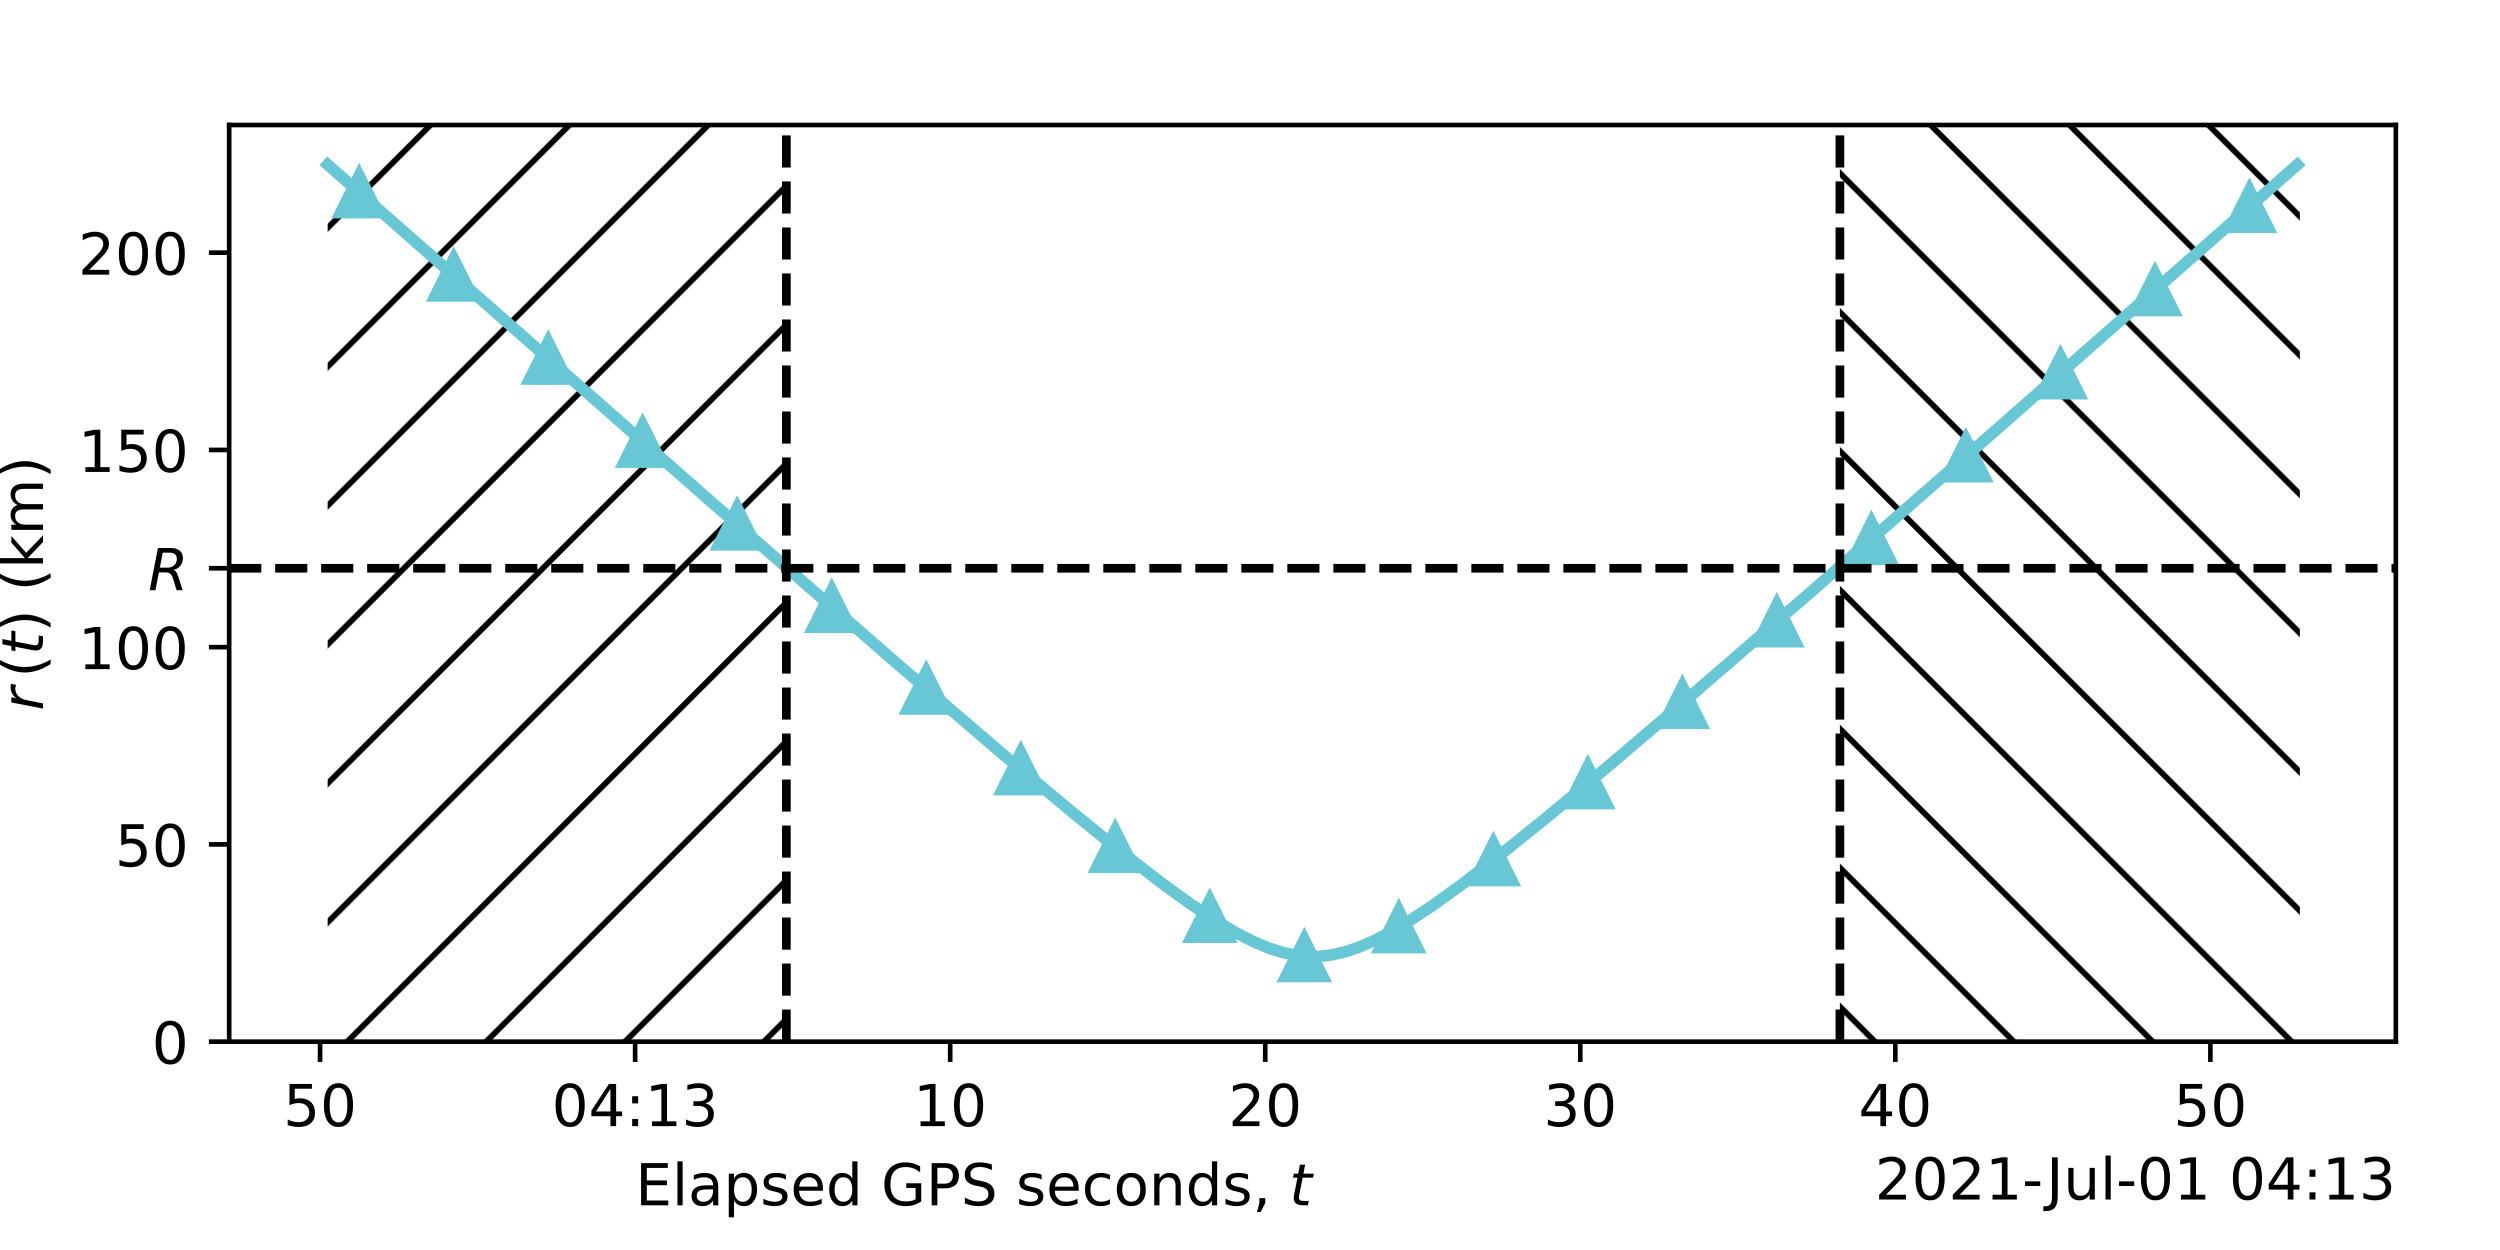
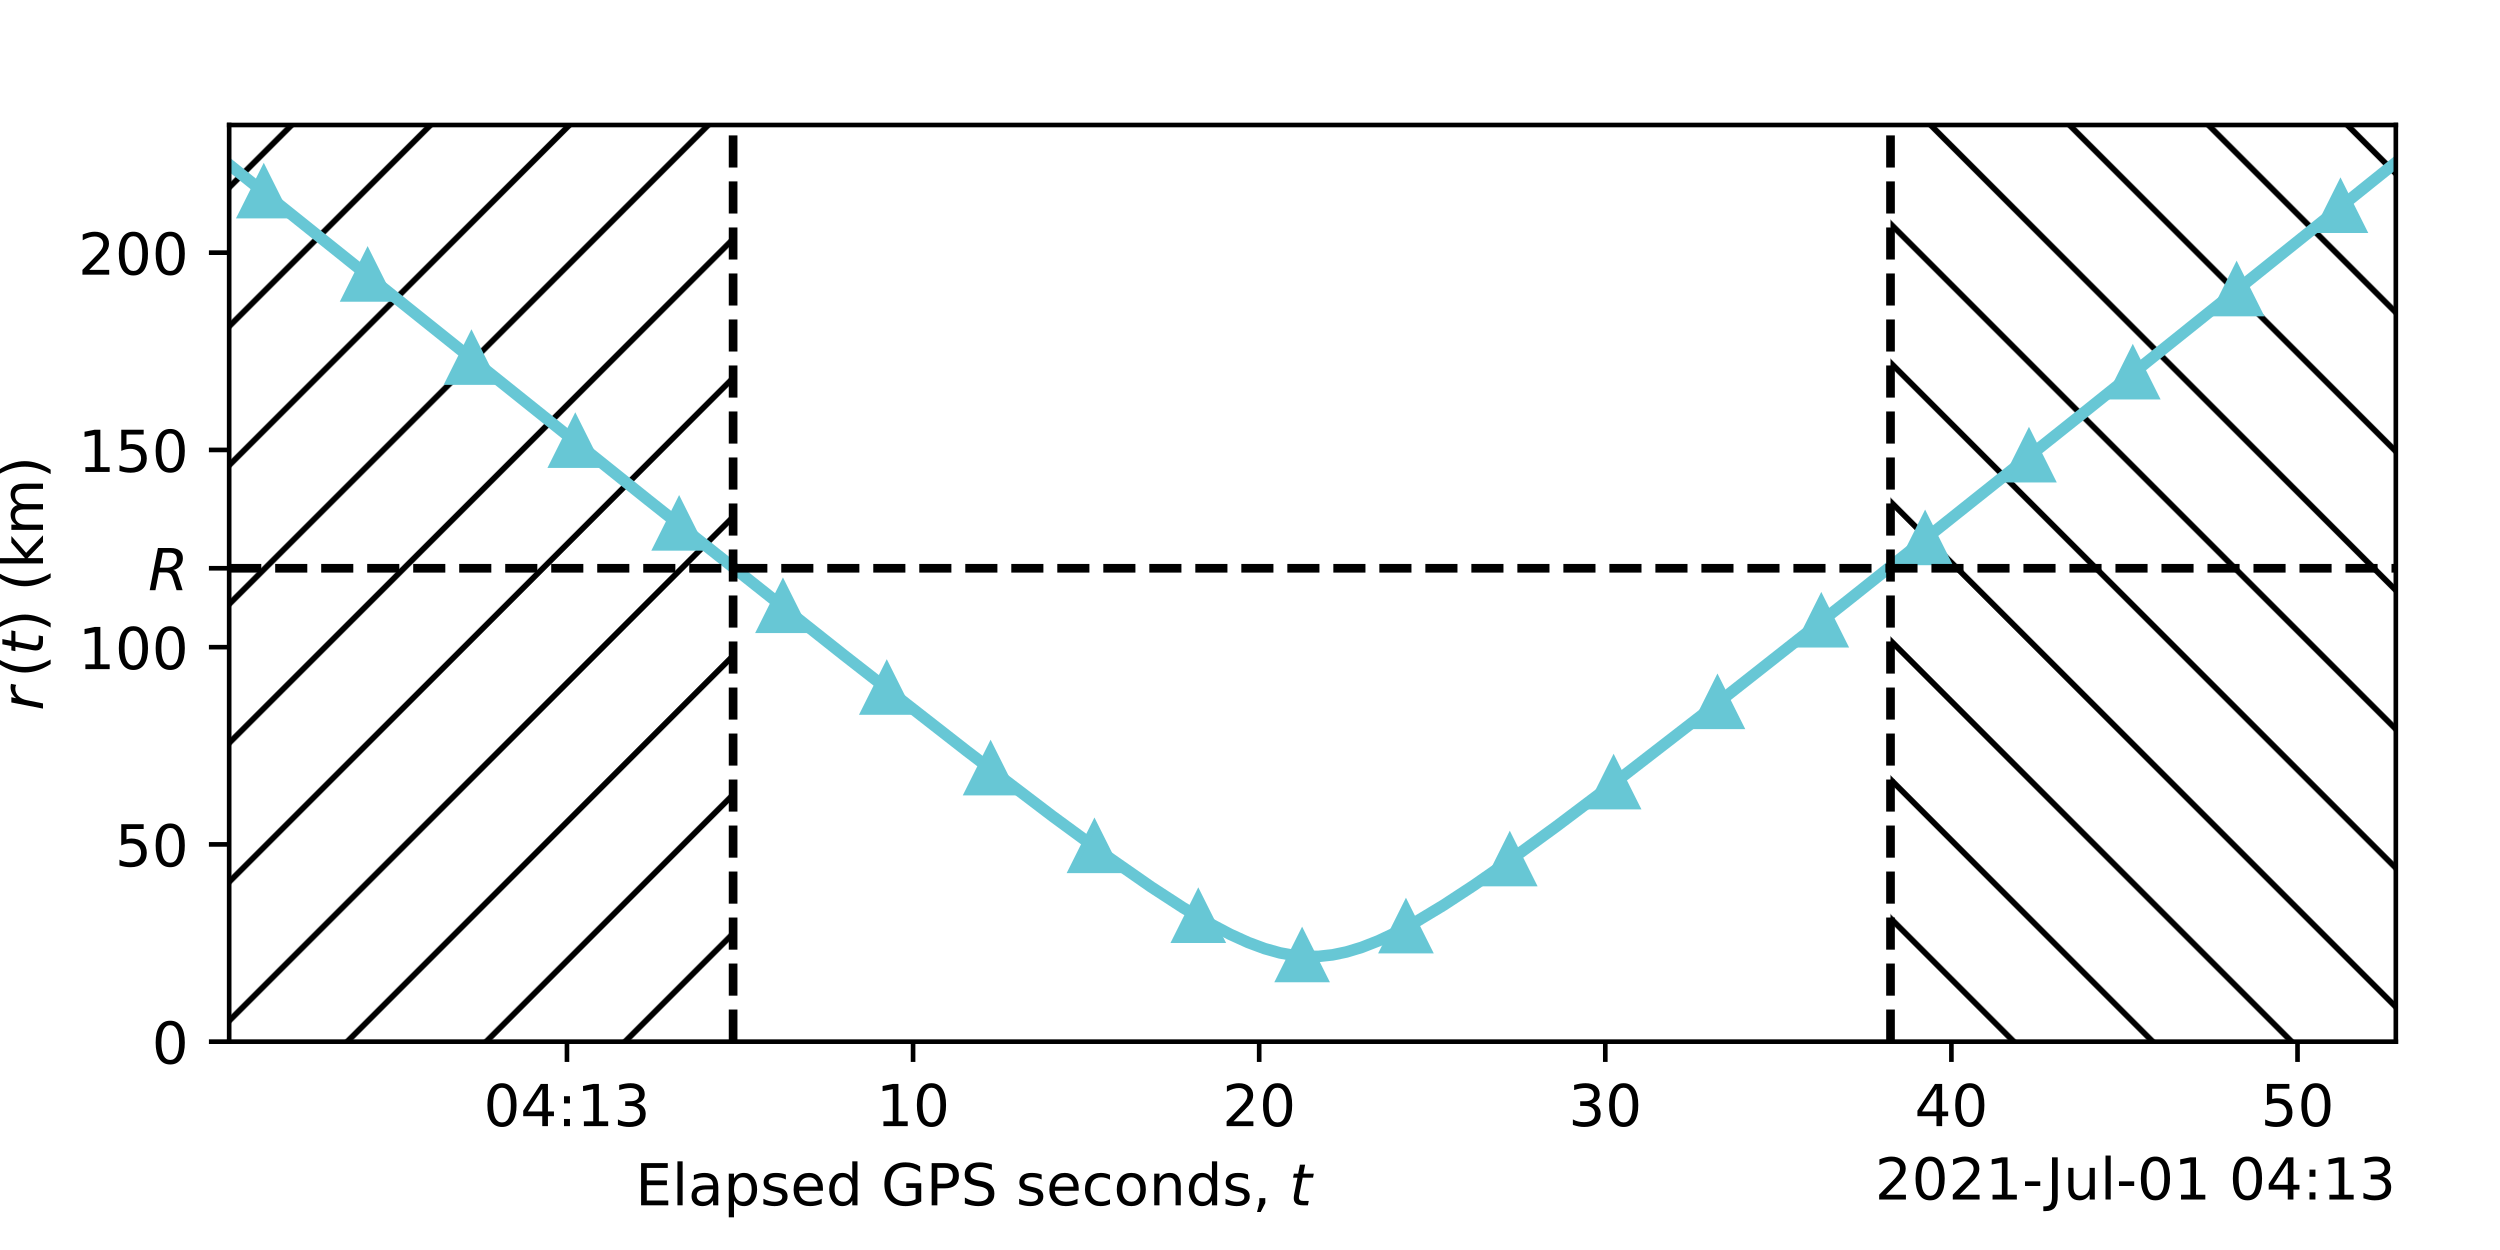
<svg xmlns="http://www.w3.org/2000/svg" xmlns:xlink="http://www.w3.org/1999/xlink" width="432pt" height="216pt" viewBox="0 0 432 216" version="1.1">
  <defs>
    <style type="text/css">*{stroke-linejoin: round; stroke-linecap: butt}</style>
  </defs>
  <g id="figure_1">
    <g id="patch_1">
      <path d="M 0 216  L 432 216  L 432 0  L 0 0  L 0 216  z " style="fill: none" />
    </g>
    <g id="axes_1">
      <g id="patch_2">
        <path d="M 39.6 180  L 414 180  L 414 21.6  L 39.6 21.6  L 39.6 180  z " style="fill: none" />
      </g>
      <g id="patch_3">
-         <path d="M 56.618 180  L 135.884 180  L 135.884 21.6  L 56.618 21.6  z " clip-path="url(#p098e9695f8)" style="fill: url(#h9ce34f0d79)" />
+         <path d="M 39.6 180  L 126.681 180  L 126.681 21.6  L 39.6 21.6  z " clip-path="url(#p622ce8c677)" style="fill: url(#hf59f7180dd)" />
      </g>
      <g id="patch_4">
-         <path d="M 317.934 180  L 397.417 180  L 397.417 21.6  L 317.934 21.6  z " clip-path="url(#p098e9695f8)" style="fill: url(#h692f0ab1e4)" />
+         <path d="M 326.68 180  L 414 180  L 414 21.6  L 326.68 21.6  z " clip-path="url(#p622ce8c677)" style="fill: url(#hff3d3dcb15)" />
      </g>
      <g id="matplotlib.axis_1">
        <g id="xtick_1">
          <g id="line2d_1">
            <defs>
-               <path id="m773c94d621" d="M 0 0  L 0 3.5  " style="stroke: #000000; stroke-width: 0.8" />
-             </defs>
-             <g>
-               <use xlink:href="#m773c94d621" x="55.309" y="180" style="stroke: #000000; stroke-width: 0.8" />
+               <path id="mdab4d194c1" d="M 0 0  L 0 3.5  " style="stroke: #000000; stroke-width: 0.8" />
+             </defs>
+             <g>
+               <use xlink:href="#mdab4d194c1" x="97.97" y="180" style="stroke: #000000; stroke-width: 0.8" />
            </g>
          </g>
          <g id="text_1">
-             <g transform="translate(48.9466 194.5984) scale(0.1 -0.1)">
+             <g transform="translate(83.56078 194.5984) scale(0.1 -0.1)">
              <defs>
-                 <path id="DejaVuSans-35" d="M 691 4666  L 3169 4666  L 3169 4134  L 1269 4134  L 1269 2991  Q 1406 3038 1543 3061  Q 1681 3084 1819 3084  Q 2600 3084 3056 2656  Q 3513 2228 3513 1497  Q 3513 744 3044 326  Q 2575 -91 1722 -91  Q 1428 -91 1123 -41  Q 819 9 494 109  L 494 744  Q 775 591 1075 516  Q 1375 441 1709 441  Q 2250 441 2565 725  Q 2881 1009 2881 1497  Q 2881 1984 2565 2268  Q 2250 2553 1709 2553  Q 1456 2553 1204 2497  Q 953 2441 691 2322  L 691 4666  z " transform="scale(0.015625)" />
                <path id="DejaVuSans-30" d="M 2034 4250  Q 1547 4250 1301 3770  Q 1056 3291 1056 2328  Q 1056 1369 1301 889  Q 1547 409 2034 409  Q 2525 409 2770 889  Q 3016 1369 3016 2328  Q 3016 3291 2770 3770  Q 2525 4250 2034 4250  z M 2034 4750  Q 2819 4750 3233 4129  Q 3647 3509 3647 2328  Q 3647 1150 3233 529  Q 2819 -91 2034 -91  Q 1250 -91 836 529  Q 422 1150 422 2328  Q 422 3509 836 4129  Q 1250 4750 2034 4750  z " transform="scale(0.015625)" />
-               </defs>
-               <use xlink:href="#DejaVuSans-35" />
-               <use xlink:href="#DejaVuSans-30" transform="translate(63.62305 0)" />
-             </g>
-           </g>
-         </g>
-         <g id="xtick_2">
-           <g id="line2d_2">
-             <g>
-               <use xlink:href="#m773c94d621" x="109.75" y="180" style="stroke: #000000; stroke-width: 0.8" />
-             </g>
-           </g>
-           <g id="text_2">
-             <g transform="translate(95.34048 194.5984) scale(0.1 -0.1)">
-               <defs>
                <path id="DejaVuSans-34" d="M 2419 4116  L 825 1625  L 2419 1625  L 2419 4116  z M 2253 4666  L 3047 4666  L 3047 1625  L 3713 1625  L 3713 1100  L 3047 1100  L 3047 0  L 2419 0  L 2419 1100  L 313 1100  L 313 1709  L 2253 4666  z " transform="scale(0.015625)" />
                <path id="DejaVuSans-3a" d="M 750 794  L 1409 794  L 1409 0  L 750 0  L 750 794  z M 750 3309  L 1409 3309  L 1409 2516  L 750 2516  L 750 3309  z " transform="scale(0.015625)" />
                <path id="DejaVuSans-31" d="M 794 531  L 1825 531  L 1825 4091  L 703 3866  L 703 4441  L 1819 4666  L 2450 4666  L 2450 531  L 3481 531  L 3481 0  L 794 0  L 794 531  z " transform="scale(0.015625)" />
                <path id="DejaVuSans-33" d="M 2597 2516  Q 3050 2419 3304 2112  Q 3559 1806 3559 1356  Q 3559 666 3084 287  Q 2609 -91 1734 -91  Q 1441 -91 1130 -33  Q 819 25 488 141  L 488 750  Q 750 597 1062 519  Q 1375 441 1716 441  Q 2309 441 2620 675  Q 2931 909 2931 1356  Q 2931 1769 2642 2001  Q 2353 2234 1838 2234  L 1294 2234  L 1294 2753  L 1863 2753  Q 2328 2753 2575 2939  Q 2822 3125 2822 3475  Q 2822 3834 2567 4026  Q 2313 4219 1838 4219  Q 1578 4219 1281 4162  Q 984 4106 628 3988  L 628 4550  Q 988 4650 1302 4700  Q 1616 4750 1894 4750  Q 2613 4750 3031 4423  Q 3450 4097 3450 3541  Q 3450 3153 3228 2886  Q 3006 2619 2597 2516  z " transform="scale(0.015625)" />
              </defs>
              <use xlink:href="#DejaVuSans-30" />
              <use xlink:href="#DejaVuSans-34" transform="translate(63.62305 0)" />
              <use xlink:href="#DejaVuSans-3a" transform="translate(127.2461 0)" />
              <use xlink:href="#DejaVuSans-31" transform="translate(160.9375 0)" />
              <use xlink:href="#DejaVuSans-33" transform="translate(224.5605 0)" />
            </g>
          </g>
        </g>
+         <g id="xtick_2">
+           <g id="line2d_2">
+             <g>
+               <use xlink:href="#mdab4d194c1" x="157.778" y="180" style="stroke: #000000; stroke-width: 0.8" />
+             </g>
+           </g>
+           <g id="text_2">
+             <g transform="translate(151.416 194.5984) scale(0.1 -0.1)">
+               <use xlink:href="#DejaVuSans-31" />
+               <use xlink:href="#DejaVuSans-30" transform="translate(63.62305 0)" />
+             </g>
+           </g>
+         </g>
        <g id="xtick_3">
          <g id="line2d_3">
            <g>
-               <use xlink:href="#m773c94d621" x="164.191" y="180" style="stroke: #000000; stroke-width: 0.8" />
+               <use xlink:href="#mdab4d194c1" x="217.587" y="180" style="stroke: #000000; stroke-width: 0.8" />
            </g>
          </g>
          <g id="text_3">
-             <g transform="translate(157.8281 194.5984) scale(0.1 -0.1)">
-               <use xlink:href="#DejaVuSans-31" />
-               <use xlink:href="#DejaVuSans-30" transform="translate(63.62305 0)" />
-             </g>
-           </g>
-         </g>
-         <g id="xtick_4">
-           <g id="line2d_4">
-             <g>
-               <use xlink:href="#m773c94d621" x="218.631" y="180" style="stroke: #000000; stroke-width: 0.8" />
-             </g>
-           </g>
-           <g id="text_4">
-             <g transform="translate(212.2689 194.5984) scale(0.1 -0.1)">
+             <g transform="translate(211.2243 194.5984) scale(0.1 -0.1)">
              <defs>
                <path id="DejaVuSans-32" d="M 1228 531  L 3431 531  L 3431 0  L 469 0  L 469 531  Q 828 903 1448 1529  Q 2069 2156 2228 2338  Q 2531 2678 2651 2914  Q 2772 3150 2772 3378  Q 2772 3750 2511 3984  Q 2250 4219 1831 4219  Q 1534 4219 1204 4116  Q 875 4013 500 3803  L 500 4441  Q 881 4594 1212 4672  Q 1544 4750 1819 4750  Q 2544 4750 2975 4387  Q 3406 4025 3406 3419  Q 3406 3131 3298 2873  Q 3191 2616 2906 2266  Q 2828 2175 2409 1742  Q 1991 1309 1228 531  z " transform="scale(0.015625)" />
              </defs>
              <use xlink:href="#DejaVuSans-32" />
              <use xlink:href="#DejaVuSans-30" transform="translate(63.62305 0)" />
            </g>
          </g>
        </g>
+         <g id="xtick_4">
+           <g id="line2d_4">
+             <g>
+               <use xlink:href="#mdab4d194c1" x="277.395" y="180" style="stroke: #000000; stroke-width: 0.8" />
+             </g>
+           </g>
+           <g id="text_4">
+             <g transform="translate(271.0326 194.5984) scale(0.1 -0.1)">
+               <use xlink:href="#DejaVuSans-33" />
+               <use xlink:href="#DejaVuSans-30" transform="translate(63.62305 0)" />
+             </g>
+           </g>
+         </g>
        <g id="xtick_5">
          <g id="line2d_5">
            <g>
-               <use xlink:href="#m773c94d621" x="273.072" y="180" style="stroke: #000000; stroke-width: 0.8" />
+               <use xlink:href="#mdab4d194c1" x="337.203" y="180" style="stroke: #000000; stroke-width: 0.8" />
            </g>
          </g>
          <g id="text_5">
-             <g transform="translate(266.7096 194.5984) scale(0.1 -0.1)">
-               <use xlink:href="#DejaVuSans-33" />
+             <g transform="translate(330.8409 194.5984) scale(0.1 -0.1)">
+               <use xlink:href="#DejaVuSans-34" />
              <use xlink:href="#DejaVuSans-30" transform="translate(63.62305 0)" />
            </g>
          </g>
        </g>
        <g id="xtick_6">
          <g id="line2d_6">
            <g>
-               <use xlink:href="#m773c94d621" x="327.513" y="180" style="stroke: #000000; stroke-width: 0.8" />
+               <use xlink:href="#mdab4d194c1" x="397.012" y="180" style="stroke: #000000; stroke-width: 0.8" />
            </g>
          </g>
          <g id="text_6">
-             <g transform="translate(321.1504 194.5984) scale(0.1 -0.1)">
-               <use xlink:href="#DejaVuSans-34" />
-               <use xlink:href="#DejaVuSans-30" transform="translate(63.62305 0)" />
-             </g>
-           </g>
-         </g>
-         <g id="xtick_7">
-           <g id="line2d_7">
-             <g>
-               <use xlink:href="#m773c94d621" x="381.954" y="180" style="stroke: #000000; stroke-width: 0.8" />
-             </g>
-           </g>
-           <g id="text_7">
-             <g transform="translate(375.5912 194.5984) scale(0.1 -0.1)">
+             <g transform="translate(390.6492 194.5984) scale(0.1 -0.1)">
+               <defs>
+                 <path id="DejaVuSans-35" d="M 691 4666  L 3169 4666  L 3169 4134  L 1269 4134  L 1269 2991  Q 1406 3038 1543 3061  Q 1681 3084 1819 3084  Q 2600 3084 3056 2656  Q 3513 2228 3513 1497  Q 3513 744 3044 326  Q 2575 -91 1722 -91  Q 1428 -91 1123 -41  Q 819 9 494 109  L 494 744  Q 775 591 1075 516  Q 1375 441 1709 441  Q 2250 441 2565 725  Q 2881 1009 2881 1497  Q 2881 1984 2565 2268  Q 2250 2553 1709 2553  Q 1456 2553 1204 2497  Q 953 2441 691 2322  L 691 4666  z " transform="scale(0.015625)" />
+               </defs>
              <use xlink:href="#DejaVuSans-35" />
              <use xlink:href="#DejaVuSans-30" transform="translate(63.62305 0)" />
            </g>
          </g>
        </g>
-         <g id="text_8">
+         <g id="text_7">
          <g transform="translate(109.8 208.2781) scale(0.1 -0.1)">
            <defs>
              <path id="DejaVuSans-45" d="M 628 4666  L 3578 4666  L 3578 4134  L 1259 4134  L 1259 2753  L 3481 2753  L 3481 2222  L 1259 2222  L 1259 531  L 3634 531  L 3634 0  L 628 0  L 628 4666  z " transform="scale(0.015625)" />
              <path id="DejaVuSans-6c" d="M 603 4863  L 1178 4863  L 1178 0  L 603 0  L 603 4863  z " transform="scale(0.015625)" />
              <path id="DejaVuSans-61" d="M 2194 1759  Q 1497 1759 1228 1600  Q 959 1441 959 1056  Q 959 750 1161 570  Q 1363 391 1709 391  Q 2188 391 2477 730  Q 2766 1069 2766 1631  L 2766 1759  L 2194 1759  z M 3341 1997  L 3341 0  L 2766 0  L 2766 531  Q 2569 213 2275 61  Q 1981 -91 1556 -91  Q 1019 -91 701 211  Q 384 513 384 1019  Q 384 1609 779 1909  Q 1175 2209 1959 2209  L 2766 2209  L 2766 2266  Q 2766 2663 2505 2880  Q 2244 3097 1772 3097  Q 1472 3097 1187 3025  Q 903 2953 641 2809  L 641 3341  Q 956 3463 1253 3523  Q 1550 3584 1831 3584  Q 2591 3584 2966 3190  Q 3341 2797 3341 1997  z " transform="scale(0.015625)" />
              <path id="DejaVuSans-70" d="M 1159 525  L 1159 -1331  L 581 -1331  L 581 3500  L 1159 3500  L 1159 2969  Q 1341 3281 1617 3432  Q 1894 3584 2278 3584  Q 2916 3584 3314 3078  Q 3713 2572 3713 1747  Q 3713 922 3314 415  Q 2916 -91 2278 -91  Q 1894 -91 1617 61  Q 1341 213 1159 525  z M 3116 1747  Q 3116 2381 2855 2742  Q 2594 3103 2138 3103  Q 1681 3103 1420 2742  Q 1159 2381 1159 1747  Q 1159 1113 1420 752  Q 1681 391 2138 391  Q 2594 391 2855 752  Q 3116 1113 3116 1747  z " transform="scale(0.015625)" />
              <path id="DejaVuSans-73" d="M 2834 3397  L 2834 2853  Q 2591 2978 2328 3040  Q 2066 3103 1784 3103  Q 1356 3103 1142 2972  Q 928 2841 928 2578  Q 928 2378 1081 2264  Q 1234 2150 1697 2047  L 1894 2003  Q 2506 1872 2764 1633  Q 3022 1394 3022 966  Q 3022 478 2636 193  Q 2250 -91 1575 -91  Q 1294 -91 989 -36  Q 684 19 347 128  L 347 722  Q 666 556 975 473  Q 1284 391 1588 391  Q 1994 391 2212 530  Q 2431 669 2431 922  Q 2431 1156 2273 1281  Q 2116 1406 1581 1522  L 1381 1569  Q 847 1681 609 1914  Q 372 2147 372 2553  Q 372 3047 722 3315  Q 1072 3584 1716 3584  Q 2034 3584 2315 3537  Q 2597 3491 2834 3397  z " transform="scale(0.015625)" />
              <path id="DejaVuSans-65" d="M 3597 1894  L 3597 1613  L 953 1613  Q 991 1019 1311 708  Q 1631 397 2203 397  Q 2534 397 2845 478  Q 3156 559 3463 722  L 3463 178  Q 3153 47 2828 -22  Q 2503 -91 2169 -91  Q 1331 -91 842 396  Q 353 884 353 1716  Q 353 2575 817 3079  Q 1281 3584 2069 3584  Q 2775 3584 3186 3129  Q 3597 2675 3597 1894  z M 3022 2063  Q 3016 2534 2758 2815  Q 2500 3097 2075 3097  Q 1594 3097 1305 2825  Q 1016 2553 972 2059  L 3022 2063  z " transform="scale(0.015625)" />
              <path id="DejaVuSans-64" d="M 2906 2969  L 2906 4863  L 3481 4863  L 3481 0  L 2906 0  L 2906 525  Q 2725 213 2448 61  Q 2172 -91 1784 -91  Q 1150 -91 751 415  Q 353 922 353 1747  Q 353 2572 751 3078  Q 1150 3584 1784 3584  Q 2172 3584 2448 3432  Q 2725 3281 2906 2969  z M 947 1747  Q 947 1113 1208 752  Q 1469 391 1925 391  Q 2381 391 2643 752  Q 2906 1113 2906 1747  Q 2906 2381 2643 2742  Q 2381 3103 1925 3103  Q 1469 3103 1208 2742  Q 947 2381 947 1747  z " transform="scale(0.015625)" />
              <path id="DejaVuSans-20" transform="scale(0.015625)" />
              <path id="DejaVuSans-47" d="M 3809 666  L 3809 1919  L 2778 1919  L 2778 2438  L 4434 2438  L 4434 434  Q 4069 175 3628 42  Q 3188 -91 2688 -91  Q 1594 -91 976 548  Q 359 1188 359 2328  Q 359 3472 976 4111  Q 1594 4750 2688 4750  Q 3144 4750 3555 4637  Q 3966 4525 4313 4306  L 4313 3634  Q 3963 3931 3569 4081  Q 3175 4231 2741 4231  Q 1884 4231 1454 3753  Q 1025 3275 1025 2328  Q 1025 1384 1454 906  Q 1884 428 2741 428  Q 3075 428 3337 486  Q 3600 544 3809 666  z " transform="scale(0.015625)" />
              <path id="DejaVuSans-50" d="M 1259 4147  L 1259 2394  L 2053 2394  Q 2494 2394 2734 2622  Q 2975 2850 2975 3272  Q 2975 3691 2734 3919  Q 2494 4147 2053 4147  L 1259 4147  z M 628 4666  L 2053 4666  Q 2838 4666 3239 4311  Q 3641 3956 3641 3272  Q 3641 2581 3239 2228  Q 2838 1875 2053 1875  L 1259 1875  L 1259 0  L 628 0  L 628 4666  z " transform="scale(0.015625)" />
              <path id="DejaVuSans-53" d="M 3425 4513  L 3425 3897  Q 3066 4069 2747 4153  Q 2428 4238 2131 4238  Q 1616 4238 1336 4038  Q 1056 3838 1056 3469  Q 1056 3159 1242 3001  Q 1428 2844 1947 2747  L 2328 2669  Q 3034 2534 3370 2195  Q 3706 1856 3706 1288  Q 3706 609 3251 259  Q 2797 -91 1919 -91  Q 1588 -91 1214 -16  Q 841 59 441 206  L 441 856  Q 825 641 1194 531  Q 1563 422 1919 422  Q 2459 422 2753 634  Q 3047 847 3047 1241  Q 3047 1584 2836 1778  Q 2625 1972 2144 2069  L 1759 2144  Q 1053 2284 737 2584  Q 422 2884 422 3419  Q 422 4038 858 4394  Q 1294 4750 2059 4750  Q 2388 4750 2728 4690  Q 3069 4631 3425 4513  z " transform="scale(0.015625)" />
              <path id="DejaVuSans-63" d="M 3122 3366  L 3122 2828  Q 2878 2963 2633 3030  Q 2388 3097 2138 3097  Q 1578 3097 1268 2742  Q 959 2388 959 1747  Q 959 1106 1268 751  Q 1578 397 2138 397  Q 2388 397 2633 464  Q 2878 531 3122 666  L 3122 134  Q 2881 22 2623 -34  Q 2366 -91 2075 -91  Q 1284 -91 818 406  Q 353 903 353 1747  Q 353 2603 823 3093  Q 1294 3584 2113 3584  Q 2378 3584 2631 3529  Q 2884 3475 3122 3366  z " transform="scale(0.015625)" />
              <path id="DejaVuSans-6f" d="M 1959 3097  Q 1497 3097 1228 2736  Q 959 2375 959 1747  Q 959 1119 1226 758  Q 1494 397 1959 397  Q 2419 397 2687 759  Q 2956 1122 2956 1747  Q 2956 2369 2687 2733  Q 2419 3097 1959 3097  z M 1959 3584  Q 2709 3584 3137 3096  Q 3566 2609 3566 1747  Q 3566 888 3137 398  Q 2709 -91 1959 -91  Q 1206 -91 779 398  Q 353 888 353 1747  Q 353 2609 779 3096  Q 1206 3584 1959 3584  z " transform="scale(0.015625)" />
              <path id="DejaVuSans-6e" d="M 3513 2113  L 3513 0  L 2938 0  L 2938 2094  Q 2938 2591 2744 2837  Q 2550 3084 2163 3084  Q 1697 3084 1428 2787  Q 1159 2491 1159 1978  L 1159 0  L 581 0  L 581 3500  L 1159 3500  L 1159 2956  Q 1366 3272 1645 3428  Q 1925 3584 2291 3584  Q 2894 3584 3203 3211  Q 3513 2838 3513 2113  z " transform="scale(0.015625)" />
              <path id="DejaVuSans-2c" d="M 750 794  L 1409 794  L 1409 256  L 897 -744  L 494 -744  L 750 256  L 750 794  z " transform="scale(0.015625)" />
              <path id="DejaVuSans-Oblique-74" d="M 2706 3500  L 2619 3053  L 1472 3053  L 1100 1153  Q 1081 1047 1072 975  Q 1063 903 1063 863  Q 1063 663 1183 572  Q 1303 481 1569 481  L 2150 481  L 2053 0  L 1503 0  Q 991 0 739 200  Q 488 400 488 806  Q 488 878 497 964  Q 506 1050 525 1153  L 897 3053  L 409 3053  L 500 3500  L 978 3500  L 1172 4494  L 1747 4494  L 1556 3500  L 2706 3500  z " transform="scale(0.015625)" />
            </defs>
            <use xlink:href="#DejaVuSans-45" transform="translate(0 0.015625)" />
            <use xlink:href="#DejaVuSans-6c" transform="translate(63.18359 0.015625)" />
            <use xlink:href="#DejaVuSans-61" transform="translate(90.9668 0.015625)" />
            <use xlink:href="#DejaVuSans-70" transform="translate(152.2461 0.015625)" />
            <use xlink:href="#DejaVuSans-73" transform="translate(215.7227 0.015625)" />
            <use xlink:href="#DejaVuSans-65" transform="translate(267.8223 0.015625)" />
            <use xlink:href="#DejaVuSans-64" transform="translate(329.3457 0.015625)" />
            <use xlink:href="#DejaVuSans-20" transform="translate(392.8223 0.015625)" />
            <use xlink:href="#DejaVuSans-47" transform="translate(424.6094 0.015625)" />
            <use xlink:href="#DejaVuSans-50" transform="translate(502.0996 0.015625)" />
            <use xlink:href="#DejaVuSans-53" transform="translate(562.4023 0.015625)" />
            <use xlink:href="#DejaVuSans-20" transform="translate(625.8789 0.015625)" />
            <use xlink:href="#DejaVuSans-73" transform="translate(657.666 0.015625)" />
            <use xlink:href="#DejaVuSans-65" transform="translate(709.7656 0.015625)" />
            <use xlink:href="#DejaVuSans-63" transform="translate(771.2891 0.015625)" />
            <use xlink:href="#DejaVuSans-6f" transform="translate(826.2695 0.015625)" />
            <use xlink:href="#DejaVuSans-6e" transform="translate(887.4512 0.015625)" />
            <use xlink:href="#DejaVuSans-64" transform="translate(950.8301 0.015625)" />
            <use xlink:href="#DejaVuSans-73" transform="translate(1014.307 0.015625)" />
            <use xlink:href="#DejaVuSans-2c" transform="translate(1066.406 0.015625)" />
            <use xlink:href="#DejaVuSans-20" transform="translate(1098.193 0.015625)" />
            <use xlink:href="#DejaVuSans-Oblique-74" transform="translate(1129.98 0.015625)" />
          </g>
        </g>
-         <g id="text_9">
+         <g id="text_8">
          <g transform="translate(323.9844 207.2766) scale(0.1 -0.1)">
            <defs>
              <path id="DejaVuSans-2d" d="M 313 2009  L 1997 2009  L 1997 1497  L 313 1497  L 313 2009  z " transform="scale(0.015625)" />
              <path id="DejaVuSans-4a" d="M 628 4666  L 1259 4666  L 1259 325  Q 1259 -519 939 -900  Q 619 -1281 -91 -1281  L -331 -1281  L -331 -750  L -134 -750  Q 284 -750 456 -515  Q 628 -281 628 325  L 628 4666  z " transform="scale(0.015625)" />
              <path id="DejaVuSans-75" d="M 544 1381  L 544 3500  L 1119 3500  L 1119 1403  Q 1119 906 1312 657  Q 1506 409 1894 409  Q 2359 409 2629 706  Q 2900 1003 2900 1516  L 2900 3500  L 3475 3500  L 3475 0  L 2900 0  L 2900 538  Q 2691 219 2414 64  Q 2138 -91 1772 -91  Q 1169 -91 856 284  Q 544 659 544 1381  z M 1991 3584  L 1991 3584  z " transform="scale(0.015625)" />
            </defs>
            <use xlink:href="#DejaVuSans-32" />
            <use xlink:href="#DejaVuSans-30" transform="translate(63.62305 0)" />
            <use xlink:href="#DejaVuSans-32" transform="translate(127.2461 0)" />
            <use xlink:href="#DejaVuSans-31" transform="translate(190.8691 0)" />
            <use xlink:href="#DejaVuSans-2d" transform="translate(254.4922 0)" />
            <use xlink:href="#DejaVuSans-4a" transform="translate(296.2012 0)" />
            <use xlink:href="#DejaVuSans-75" transform="translate(325.6934 0)" />
            <use xlink:href="#DejaVuSans-6c" transform="translate(389.0723 0)" />
            <use xlink:href="#DejaVuSans-2d" transform="translate(416.8555 0)" />
            <use xlink:href="#DejaVuSans-30" transform="translate(452.9395 0)" />
            <use xlink:href="#DejaVuSans-31" transform="translate(516.5625 0)" />
            <use xlink:href="#DejaVuSans-20" transform="translate(580.1855 0)" />
            <use xlink:href="#DejaVuSans-30" transform="translate(611.9727 0)" />
            <use xlink:href="#DejaVuSans-34" transform="translate(675.5957 0)" />
            <use xlink:href="#DejaVuSans-3a" transform="translate(739.2188 0)" />
            <use xlink:href="#DejaVuSans-31" transform="translate(772.9102 0)" />
            <use xlink:href="#DejaVuSans-33" transform="translate(836.5332 0)" />
          </g>
        </g>
      </g>
      <g id="matplotlib.axis_2">
        <g id="ytick_1">
-           <g id="line2d_8">
-             <defs>
-               <path id="m750d9328dd" d="M 0 0  L -3.5 0  " style="stroke: #000000; stroke-width: 0.8" />
-             </defs>
-             <g>
-               <use xlink:href="#m750d9328dd" x="39.6" y="180" style="stroke: #000000; stroke-width: 0.8" />
-             </g>
-           </g>
-           <g id="text_10">
+           <g id="line2d_7">
+             <defs>
+               <path id="mc4aba87da4" d="M 0 0  L -3.5 0  " style="stroke: #000000; stroke-width: 0.8" />
+             </defs>
+             <g>
+               <use xlink:href="#mc4aba87da4" x="39.6" y="180" style="stroke: #000000; stroke-width: 0.8" />
+             </g>
+           </g>
+           <g id="text_9">
            <g transform="translate(26.2375 183.7992) scale(0.1 -0.1)">
              <use xlink:href="#DejaVuSans-30" />
            </g>
          </g>
        </g>
        <g id="ytick_2">
-           <g id="line2d_9">
-             <g>
-               <use xlink:href="#m750d9328dd" x="39.6" y="145.915" style="stroke: #000000; stroke-width: 0.8" />
-             </g>
-           </g>
-           <g id="text_11">
+           <g id="line2d_8">
+             <g>
+               <use xlink:href="#mc4aba87da4" x="39.6" y="145.915" style="stroke: #000000; stroke-width: 0.8" />
+             </g>
+           </g>
+           <g id="text_10">
            <g transform="translate(19.875 149.7144) scale(0.1 -0.1)">
              <use xlink:href="#DejaVuSans-35" />
              <use xlink:href="#DejaVuSans-30" transform="translate(63.62305 0)" />
            </g>
          </g>
        </g>
        <g id="ytick_3">
-           <g id="line2d_10">
-             <g>
-               <use xlink:href="#m750d9328dd" x="39.6" y="111.83" style="stroke: #000000; stroke-width: 0.8" />
-             </g>
-           </g>
-           <g id="text_12">
+           <g id="line2d_9">
+             <g>
+               <use xlink:href="#mc4aba87da4" x="39.6" y="111.83" style="stroke: #000000; stroke-width: 0.8" />
+             </g>
+           </g>
+           <g id="text_11">
            <g transform="translate(13.5125 115.6297) scale(0.1 -0.1)">
              <use xlink:href="#DejaVuSans-31" />
              <use xlink:href="#DejaVuSans-30" transform="translate(63.62305 0)" />
              <use xlink:href="#DejaVuSans-30" transform="translate(127.2461 0)" />
            </g>
          </g>
        </g>
        <g id="ytick_4">
-           <g id="line2d_11">
-             <g>
-               <use xlink:href="#m750d9328dd" x="39.6" y="77.746" style="stroke: #000000; stroke-width: 0.8" />
-             </g>
-           </g>
-           <g id="text_13">
+           <g id="line2d_10">
+             <g>
+               <use xlink:href="#mc4aba87da4" x="39.6" y="77.746" style="stroke: #000000; stroke-width: 0.8" />
+             </g>
+           </g>
+           <g id="text_12">
            <g transform="translate(13.5125 81.5449) scale(0.1 -0.1)">
              <use xlink:href="#DejaVuSans-31" />
              <use xlink:href="#DejaVuSans-35" transform="translate(63.62305 0)" />
              <use xlink:href="#DejaVuSans-30" transform="translate(127.2461 0)" />
            </g>
          </g>
        </g>
        <g id="ytick_5">
-           <g id="line2d_12">
-             <g>
-               <use xlink:href="#m750d9328dd" x="39.6" y="43.661" style="stroke: #000000; stroke-width: 0.8" />
-             </g>
-           </g>
-           <g id="text_14">
+           <g id="line2d_11">
+             <g>
+               <use xlink:href="#mc4aba87da4" x="39.6" y="43.661" style="stroke: #000000; stroke-width: 0.8" />
+             </g>
+           </g>
+           <g id="text_13">
            <g transform="translate(13.5125 47.46013) scale(0.1 -0.1)">
              <use xlink:href="#DejaVuSans-32" />
              <use xlink:href="#DejaVuSans-30" transform="translate(63.62305 0)" />
              <use xlink:href="#DejaVuSans-30" transform="translate(127.2461 0)" />
            </g>
          </g>
        </g>
        <g id="ytick_6">
-           <g id="line2d_13">
-             <g>
-               <use xlink:href="#m750d9328dd" x="39.6" y="98.197" style="stroke: #000000; stroke-width: 0.8" />
-             </g>
-           </g>
-           <g id="text_15">
+           <g id="line2d_12">
+             <g>
+               <use xlink:href="#mc4aba87da4" x="39.6" y="98.197" style="stroke: #000000; stroke-width: 0.8" />
+             </g>
+           </g>
+           <g id="text_14">
            <g transform="translate(25.6 101.9958) scale(0.1 -0.1)">
              <defs>
                <path id="DejaVuSans-Oblique-52" d="M 1613 4147  L 1294 2491  L 2106 2491  Q 2584 2491 2879 2755  Q 3175 3019 3175 3444  Q 3175 3784 2976 3965  Q 2778 4147 2406 4147  L 1613 4147  z M 2772 2241  Q 2972 2194 3105 2009  Q 3238 1825 3413 1275  L 3809 0  L 3144 0  L 2778 1197  Q 2638 1659 2453 1815  Q 2269 1972 1888 1972  L 1191 1972  L 806 0  L 172 0  L 1081 4666  L 2503 4666  Q 3150 4666 3495 4373  Q 3841 4081 3841 3531  Q 3841 3044 3547 2687  Q 3253 2331 2772 2241  z " transform="scale(0.015625)" />
              </defs>
              <use xlink:href="#DejaVuSans-Oblique-52" transform="translate(0 0.09375)" />
            </g>
          </g>
        </g>
-         <g id="text_16">
+         <g id="text_15">
          <g transform="translate(7.432812 122.8) rotate(-90) scale(0.1 -0.1)">
            <defs>
              <path id="DejaVuSans-Oblique-72" d="M 2853 2969  Q 2766 3016 2653 3041  Q 2541 3066 2413 3066  Q 1953 3066 1609 2717  Q 1266 2369 1153 1784  L 800 0  L 225 0  L 909 3500  L 1484 3500  L 1375 2956  Q 1603 3259 1920 3421  Q 2238 3584 2597 3584  Q 2691 3584 2781 3573  Q 2872 3563 2963 3538  L 2853 2969  z " transform="scale(0.015625)" />
              <path id="DejaVuSans-28" d="M 1984 4856  Q 1566 4138 1362 3434  Q 1159 2731 1159 2009  Q 1159 1288 1364 580  Q 1569 -128 1984 -844  L 1484 -844  Q 1016 -109 783 600  Q 550 1309 550 2009  Q 550 2706 781 3412  Q 1013 4119 1484 4856  L 1984 4856  z " transform="scale(0.015625)" />
              <path id="DejaVuSans-29" d="M 513 4856  L 1013 4856  Q 1481 4119 1714 3412  Q 1947 2706 1947 2009  Q 1947 1309 1714 600  Q 1481 -109 1013 -844  L 513 -844  Q 928 -128 1133 580  Q 1338 1288 1338 2009  Q 1338 2731 1133 3434  Q 928 4138 513 4856  z " transform="scale(0.015625)" />
              <path id="DejaVuSans-6b" d="M 581 4863  L 1159 4863  L 1159 1991  L 2875 3500  L 3609 3500  L 1753 1863  L 3688 0  L 2938 0  L 1159 1709  L 1159 0  L 581 0  L 581 4863  z " transform="scale(0.015625)" />
              <path id="DejaVuSans-6d" d="M 3328 2828  Q 3544 3216 3844 3400  Q 4144 3584 4550 3584  Q 5097 3584 5394 3201  Q 5691 2819 5691 2113  L 5691 0  L 5113 0  L 5113 2094  Q 5113 2597 4934 2840  Q 4756 3084 4391 3084  Q 3944 3084 3684 2787  Q 3425 2491 3425 1978  L 3425 0  L 2847 0  L 2847 2094  Q 2847 2600 2669 2842  Q 2491 3084 2119 3084  Q 1678 3084 1418 2786  Q 1159 2488 1159 1978  L 1159 0  L 581 0  L 581 3500  L 1159 3500  L 1159 2956  Q 1356 3278 1631 3431  Q 1906 3584 2284 3584  Q 2666 3584 2933 3390  Q 3200 3197 3328 2828  z " transform="scale(0.015625)" />
            </defs>
            <use xlink:href="#DejaVuSans-Oblique-72" transform="translate(0 0.015625)" />
            <use xlink:href="#DejaVuSans-28" transform="translate(57.34896 0.015625)" />
            <use xlink:href="#DejaVuSans-Oblique-74" transform="translate(96.36263 0.015625)" />
            <use xlink:href="#DejaVuSans-29" transform="translate(135.5716 0.015625)" />
            <use xlink:href="#DejaVuSans-20" transform="translate(174.5853 0.015625)" />
            <use xlink:href="#DejaVuSans-28" transform="translate(206.3724 0.015625)" />
            <use xlink:href="#DejaVuSans-6b" transform="translate(245.3861 0.015625)" />
            <use xlink:href="#DejaVuSans-6d" transform="translate(303.2962 0.015625)" />
            <use xlink:href="#DejaVuSans-29" transform="translate(400.7083 0.015625)" />
          </g>
        </g>
      </g>
+       <g id="line2d_13">
+         <path d="M 39.6 28.443  L 112.088 86.467  L 145.82 113.202  L 167.111 129.812  L 181.944 141.094  L 191.513 148.107  L 198.929 153.273  L 204.432 156.851  L 208.977 159.55  L 212.566 161.444  L 215.676 162.859  L 218.546 163.926  L 221.178 164.66  L 223.57 165.094  L 225.723 165.279  L 227.877 165.259  L 230.269 164.999  L 232.661 164.501  L 235.293 163.705  L 238.164 162.581  L 241.274 161.117  L 244.862 159.179  L 249.408 156.439  L 254.671 152.992  L 261.13 148.492  L 269.025 142.741  L 280.508 134.083  L 296.536 121.686  L 319.264 103.801  L 360.412 71.035  L 399.646 39.605  L 413.522 28.466  L 413.522 28.466  " clip-path="url(#p622ce8c677)" style="fill: none; stroke: #67c7d5; stroke-width: 2; stroke-linecap: square" />
+         <defs>
+           <path id="m5eb2be8f5c" d="M 0 -4  L -4 4  L 4 4  z " style="stroke: #67c7d5; stroke-linejoin: miter" />
+         </defs>
+         <g clip-path="url(#p622ce8c677)">
+           <use xlink:href="#m5eb2be8f5c" x="45.581" y="33.244" style="fill: #67c7d5; stroke: #67c7d5; stroke-linejoin: miter" />
+           <use xlink:href="#m5eb2be8f5c" x="63.523" y="47.637" style="fill: #67c7d5; stroke: #67c7d5; stroke-linejoin: miter" />
+           <use xlink:href="#m5eb2be8f5c" x="81.466" y="62.01" style="fill: #67c7d5; stroke: #67c7d5; stroke-linejoin: miter" />
+           <use xlink:href="#m5eb2be8f5c" x="99.408" y="76.354" style="fill: #67c7d5; stroke: #67c7d5; stroke-linejoin: miter" />
+           <use xlink:href="#m5eb2be8f5c" x="117.351" y="90.657" style="fill: #67c7d5; stroke: #67c7d5; stroke-linejoin: miter" />
+           <use xlink:href="#m5eb2be8f5c" x="135.293" y="104.895" style="fill: #67c7d5; stroke: #67c7d5; stroke-linejoin: miter" />
+           <use xlink:href="#m5eb2be8f5c" x="153.236" y="119.023" style="fill: #67c7d5; stroke: #67c7d5; stroke-linejoin: miter" />
+           <use xlink:href="#m5eb2be8f5c" x="171.178" y="132.939" style="fill: #67c7d5; stroke: #67c7d5; stroke-linejoin: miter" />
+           <use xlink:href="#m5eb2be8f5c" x="189.121" y="146.382" style="fill: #67c7d5; stroke: #67c7d5; stroke-linejoin: miter" />
+           <use xlink:href="#m5eb2be8f5c" x="207.063" y="158.448" style="fill: #67c7d5; stroke: #67c7d5; stroke-linejoin: miter" />
+           <use xlink:href="#m5eb2be8f5c" x="225.006" y="165.24" style="fill: #67c7d5; stroke: #67c7d5; stroke-linejoin: miter" />
+           <use xlink:href="#m5eb2be8f5c" x="242.948" y="160.242" style="fill: #67c7d5; stroke: #67c7d5; stroke-linejoin: miter" />
+           <use xlink:href="#m5eb2be8f5c" x="260.891" y="148.663" style="fill: #67c7d5; stroke: #67c7d5; stroke-linejoin: miter" />
+           <use xlink:href="#m5eb2be8f5c" x="278.833" y="135.362" style="fill: #67c7d5; stroke: #67c7d5; stroke-linejoin: miter" />
+           <use xlink:href="#m5eb2be8f5c" x="296.776" y="121.499" style="fill: #67c7d5; stroke: #67c7d5; stroke-linejoin: miter" />
+           <use xlink:href="#m5eb2be8f5c" x="314.718" y="107.395" style="fill: #67c7d5; stroke: #67c7d5; stroke-linejoin: miter" />
+           <use xlink:href="#m5eb2be8f5c" x="332.661" y="93.169" style="fill: #67c7d5; stroke: #67c7d5; stroke-linejoin: miter" />
+           <use xlink:href="#m5eb2be8f5c" x="350.603" y="78.872" style="fill: #67c7d5; stroke: #67c7d5; stroke-linejoin: miter" />
+           <use xlink:href="#m5eb2be8f5c" x="368.546" y="64.529" style="fill: #67c7d5; stroke: #67c7d5; stroke-linejoin: miter" />
+           <use xlink:href="#m5eb2be8f5c" x="386.488" y="50.158" style="fill: #67c7d5; stroke: #67c7d5; stroke-linejoin: miter" />
+           <use xlink:href="#m5eb2be8f5c" x="404.431" y="35.765" style="fill: #67c7d5; stroke: #67c7d5; stroke-linejoin: miter" />
+         </g>
+       </g>
      <g id="line2d_14">
-         <path d="M 56.618 28.443  L 123.471 87.229  L 155.7 115.27  L 172.904 129.997  L 185.316 140.377  L 193.591 147.076  L 200.777 152.625  L 205.786 156.25  L 210.141 159.144  L 213.625 161.207  L 216.674 162.759  L 219.287 163.847  L 221.683 164.604  L 223.86 165.062  L 226.038 165.279  L 227.998 165.259  L 230.175 164.999  L 232.353 164.501  L 234.748 163.705  L 237.362 162.581  L 240.192 161.117  L 243.459 159.179  L 247.596 156.439  L 252.387 152.992  L 258.485 148.322  L 266.76 141.675  L 277.648 132.618  L 291.585 120.751  L 313.143 102.095  L 344.501 74.668  L 396.982 28.466  L 396.982 28.466  " clip-path="url(#p098e9695f8)" style="fill: none; stroke: #67c7d5; stroke-width: 2; stroke-linecap: square" />
-         <defs>
-           <path id="m4e0a65dc2b" d="M 0 -4  L -4 4  L 4 4  z " style="stroke: #67c7d5; stroke-linejoin: miter" />
-         </defs>
-         <g clip-path="url(#p098e9695f8)">
-           <use xlink:href="#m4e0a65dc2b" x="62.062" y="33.244" style="fill: #67c7d5; stroke: #67c7d5; stroke-linejoin: miter" />
-           <use xlink:href="#m4e0a65dc2b" x="78.394" y="47.637" style="fill: #67c7d5; stroke: #67c7d5; stroke-linejoin: miter" />
-           <use xlink:href="#m4e0a65dc2b" x="94.727" y="62.01" style="fill: #67c7d5; stroke: #67c7d5; stroke-linejoin: miter" />
-           <use xlink:href="#m4e0a65dc2b" x="111.059" y="76.354" style="fill: #67c7d5; stroke: #67c7d5; stroke-linejoin: miter" />
-           <use xlink:href="#m4e0a65dc2b" x="127.391" y="90.657" style="fill: #67c7d5; stroke: #67c7d5; stroke-linejoin: miter" />
-           <use xlink:href="#m4e0a65dc2b" x="143.723" y="104.895" style="fill: #67c7d5; stroke: #67c7d5; stroke-linejoin: miter" />
-           <use xlink:href="#m4e0a65dc2b" x="160.056" y="119.023" style="fill: #67c7d5; stroke: #67c7d5; stroke-linejoin: miter" />
-           <use xlink:href="#m4e0a65dc2b" x="176.388" y="132.939" style="fill: #67c7d5; stroke: #67c7d5; stroke-linejoin: miter" />
-           <use xlink:href="#m4e0a65dc2b" x="192.72" y="146.382" style="fill: #67c7d5; stroke: #67c7d5; stroke-linejoin: miter" />
-           <use xlink:href="#m4e0a65dc2b" x="209.052" y="158.448" style="fill: #67c7d5; stroke: #67c7d5; stroke-linejoin: miter" />
-           <use xlink:href="#m4e0a65dc2b" x="225.385" y="165.24" style="fill: #67c7d5; stroke: #67c7d5; stroke-linejoin: miter" />
-           <use xlink:href="#m4e0a65dc2b" x="241.717" y="160.242" style="fill: #67c7d5; stroke: #67c7d5; stroke-linejoin: miter" />
-           <use xlink:href="#m4e0a65dc2b" x="258.049" y="148.663" style="fill: #67c7d5; stroke: #67c7d5; stroke-linejoin: miter" />
-           <use xlink:href="#m4e0a65dc2b" x="274.381" y="135.362" style="fill: #67c7d5; stroke: #67c7d5; stroke-linejoin: miter" />
-           <use xlink:href="#m4e0a65dc2b" x="290.713" y="121.499" style="fill: #67c7d5; stroke: #67c7d5; stroke-linejoin: miter" />
-           <use xlink:href="#m4e0a65dc2b" x="307.046" y="107.395" style="fill: #67c7d5; stroke: #67c7d5; stroke-linejoin: miter" />
-           <use xlink:href="#m4e0a65dc2b" x="323.378" y="93.169" style="fill: #67c7d5; stroke: #67c7d5; stroke-linejoin: miter" />
-           <use xlink:href="#m4e0a65dc2b" x="339.71" y="78.872" style="fill: #67c7d5; stroke: #67c7d5; stroke-linejoin: miter" />
-           <use xlink:href="#m4e0a65dc2b" x="356.042" y="64.529" style="fill: #67c7d5; stroke: #67c7d5; stroke-linejoin: miter" />
-           <use xlink:href="#m4e0a65dc2b" x="372.375" y="50.158" style="fill: #67c7d5; stroke: #67c7d5; stroke-linejoin: miter" />
-           <use xlink:href="#m4e0a65dc2b" x="388.707" y="35.765" style="fill: #67c7d5; stroke: #67c7d5; stroke-linejoin: miter" />
-         </g>
+         <path d="M 39.6 98.197  L 414 98.197  " clip-path="url(#p622ce8c677)" style="fill: none; stroke-dasharray: 5.55,2.4; stroke-dashoffset: 0; stroke: #000000; stroke-width: 1.5" />
      </g>
      <g id="line2d_15">
-         <path d="M 39.6 98.197  L 414 98.197  " clip-path="url(#p098e9695f8)" style="fill: none; stroke-dasharray: 5.55,2.4; stroke-dashoffset: 0; stroke: #000000; stroke-width: 1.5" />
+         <path d="M 126.681 180  L 126.681 21.6  " clip-path="url(#p622ce8c677)" style="fill: none; stroke-dasharray: 5.55,2.4; stroke-dashoffset: 0; stroke: #000000; stroke-width: 1.5" />
      </g>
      <g id="line2d_16">
-         <path d="M 135.884 180  L 135.884 21.6  " clip-path="url(#p098e9695f8)" style="fill: none; stroke-dasharray: 5.55,2.4; stroke-dashoffset: 0; stroke: #000000; stroke-width: 1.5" />
-       </g>
-       <g id="line2d_17">
-         <path d="M 317.934 180  L 317.934 21.6  " clip-path="url(#p098e9695f8)" style="fill: none; stroke-dasharray: 5.55,2.4; stroke-dashoffset: 0; stroke: #000000; stroke-width: 1.5" />
+         <path d="M 326.68 180  L 326.68 21.6  " clip-path="url(#p622ce8c677)" style="fill: none; stroke-dasharray: 5.55,2.4; stroke-dashoffset: 0; stroke: #000000; stroke-width: 1.5" />
      </g>
      <g id="patch_5">
        <path d="M 39.6 180  L 39.6 21.6  " style="fill: none; stroke: #000000; stroke-width: 0.8; stroke-linejoin: miter; stroke-linecap: square" />
      </g>
      <g id="patch_6">
        <path d="M 414 180  L 414 21.6  " style="fill: none; stroke: #000000; stroke-width: 0.8; stroke-linejoin: miter; stroke-linecap: square" />
      </g>
      <g id="patch_7">
        <path d="M 39.6 180  L 414 180  " style="fill: none; stroke: #000000; stroke-width: 0.8; stroke-linejoin: miter; stroke-linecap: square" />
      </g>
      <g id="patch_8">
        <path d="M 39.6 21.6  L 414 21.6  " style="fill: none; stroke: #000000; stroke-width: 0.8; stroke-linejoin: miter; stroke-linecap: square" />
      </g>
    </g>
  </g>
  <defs>
-     <clipPath id="p098e9695f8">
+     <clipPath id="p622ce8c677">
      <rect x="39.6" y="21.6" width="374.4" height="158.4" />
    </clipPath>
  </defs>
  <defs>
-     <pattern id="h9ce34f0d79" patternUnits="userSpaceOnUse" x="0" y="0" width="72" height="72">
+     <pattern id="hf59f7180dd" patternUnits="userSpaceOnUse" x="0" y="0" width="72" height="72">
      <rect x="0" y="0" width="73" height="73" fill="none" />
      <path d="M -36 36  L 36 -36  M -24 48  L 48 -24  M -12 60  L 60 -12  M 0 72  L 72 0  M 12 84  L 84 12  M 24 96  L 96 24  M 36 108  L 108 36  " style="fill: #000000; stroke: #000000; stroke-width: 1.0; stroke-linecap: butt; stroke-linejoin: miter" />
    </pattern>
-     <pattern id="h692f0ab1e4" patternUnits="userSpaceOnUse" x="0" y="0" width="72" height="72">
+     <pattern id="hff3d3dcb15" patternUnits="userSpaceOnUse" x="0" y="0" width="72" height="72">
      <rect x="0" y="0" width="73" height="73" fill="none" />
      <path d="M -36 36  L 36 108  M -24 24  L 48 96  M -12 12  L 60 84  M 0 0  L 72 72  M 12 -12  L 84 60  M 24 -24  L 96 48  M 36 -36  L 108 36  " style="fill: #000000; stroke: #000000; stroke-width: 1.0; stroke-linecap: butt; stroke-linejoin: miter" />
    </pattern>
  </defs>
</svg>
